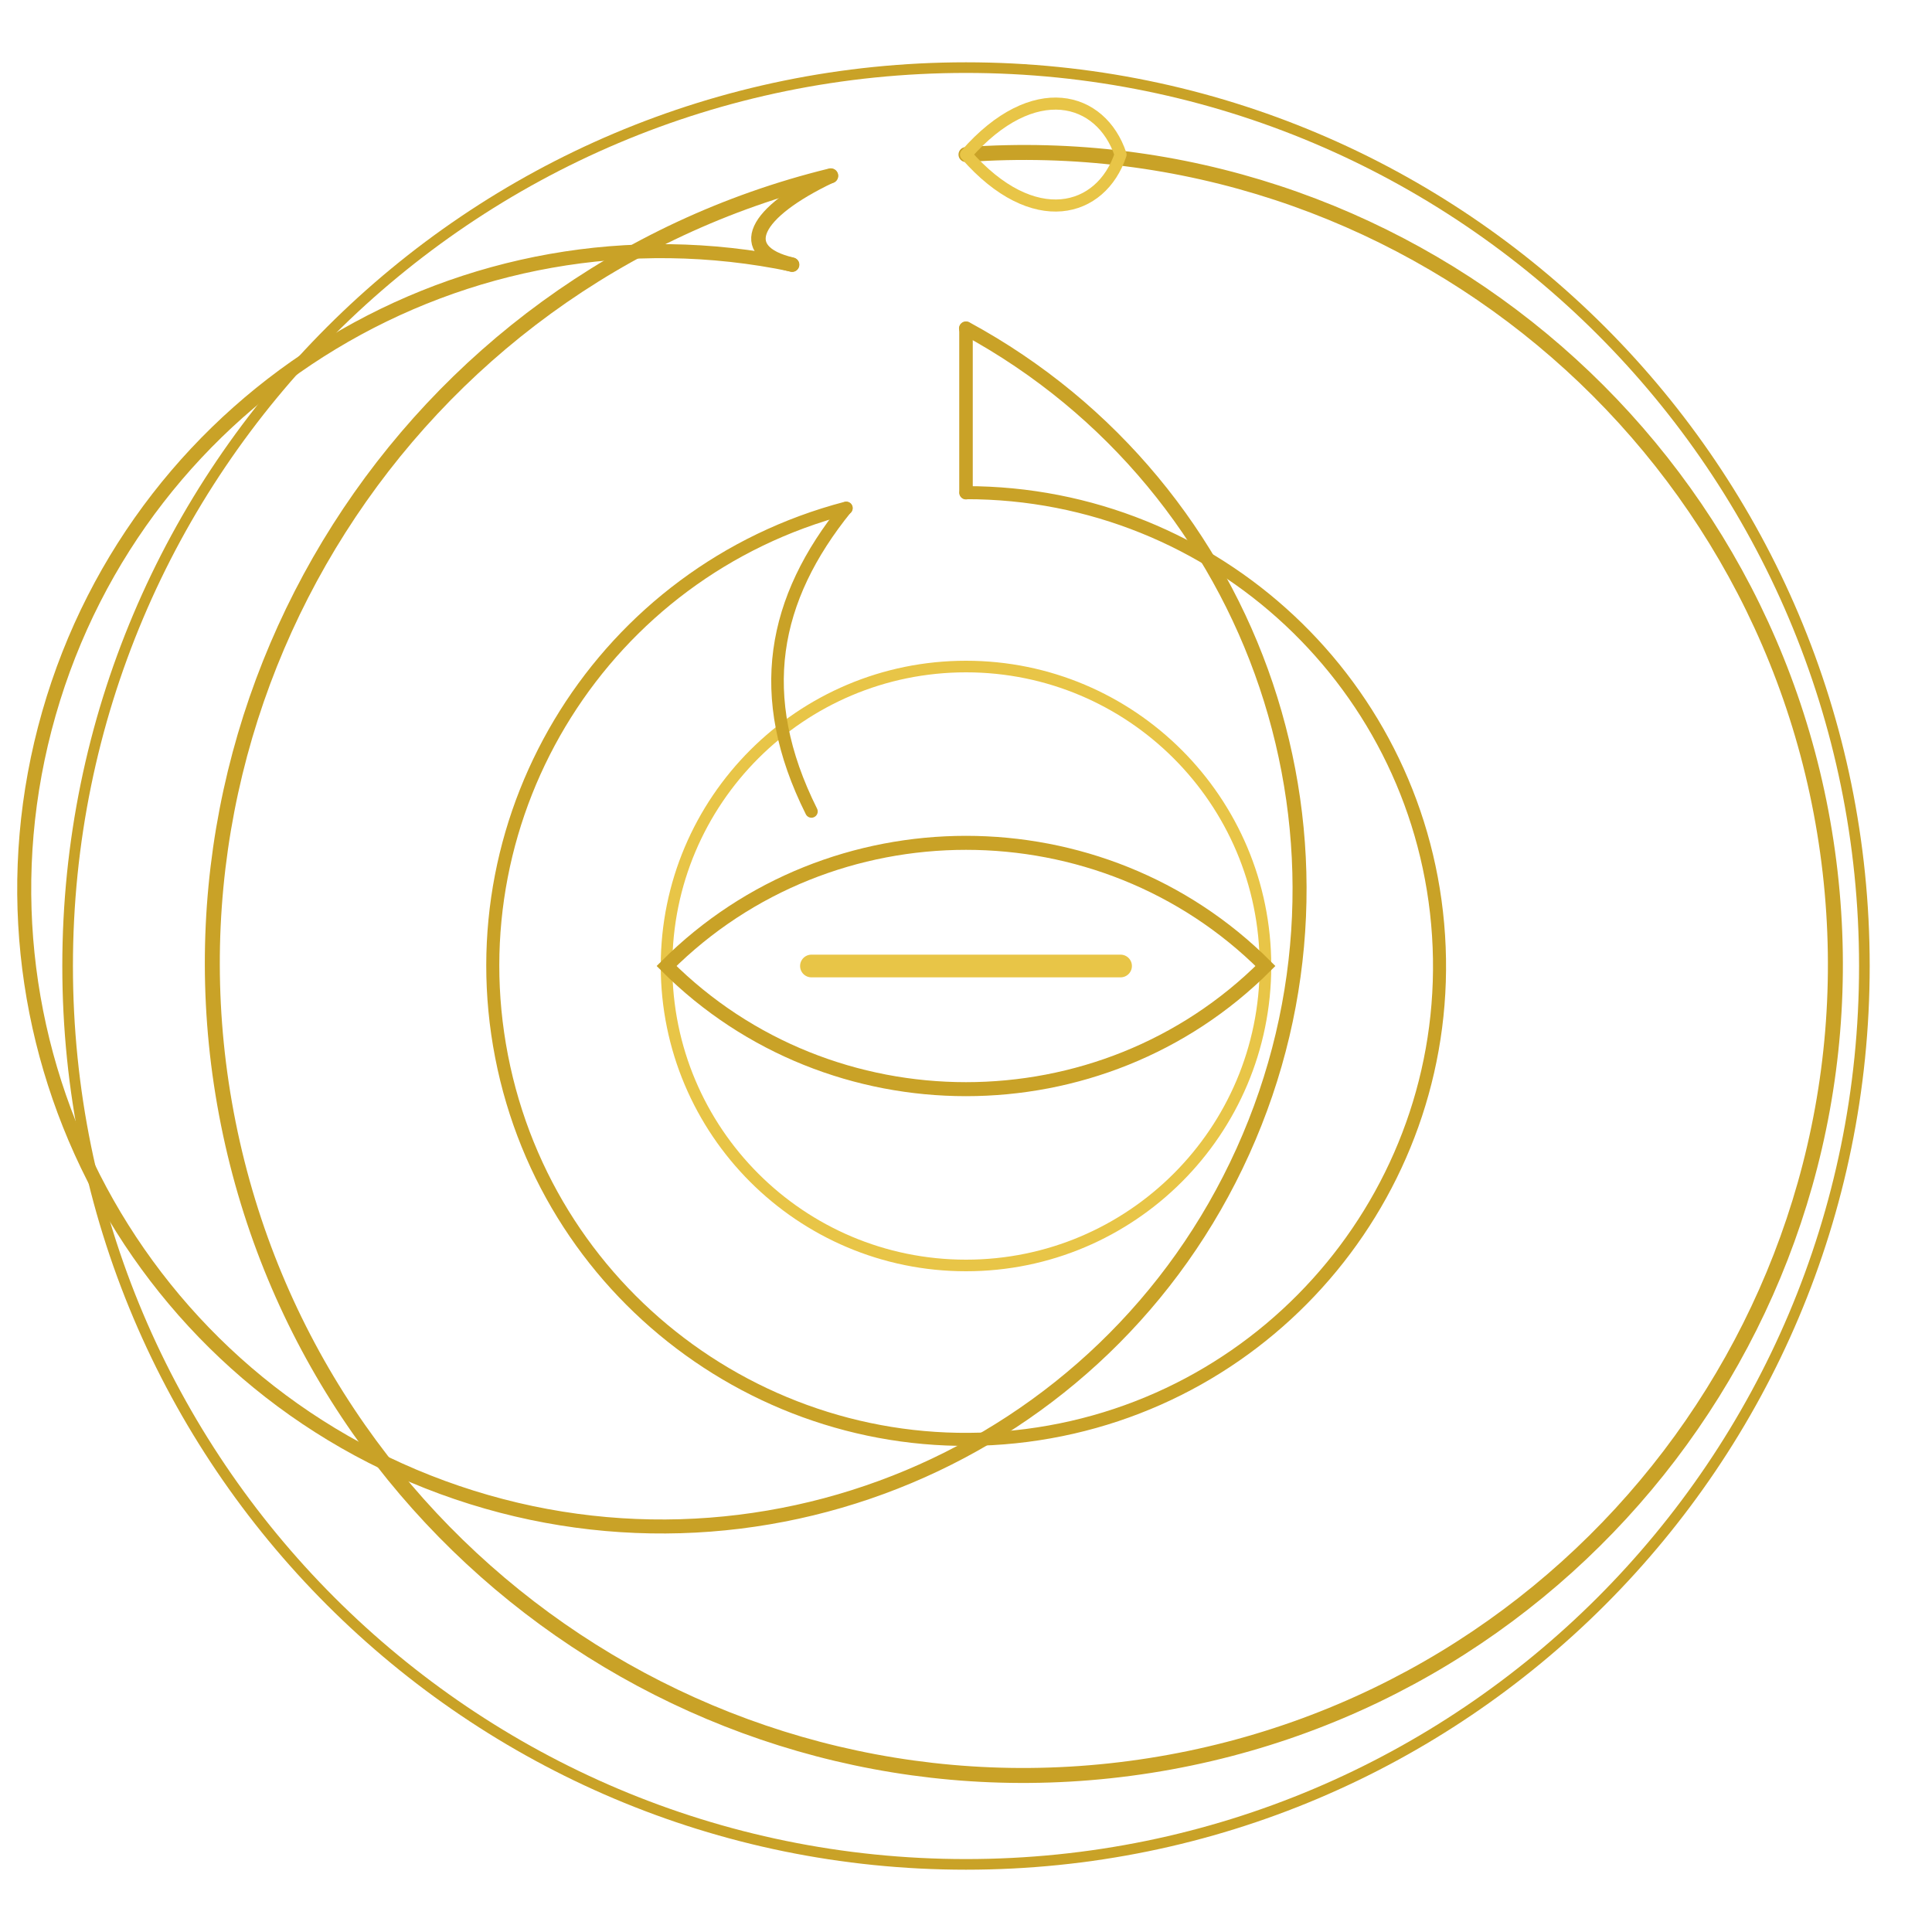
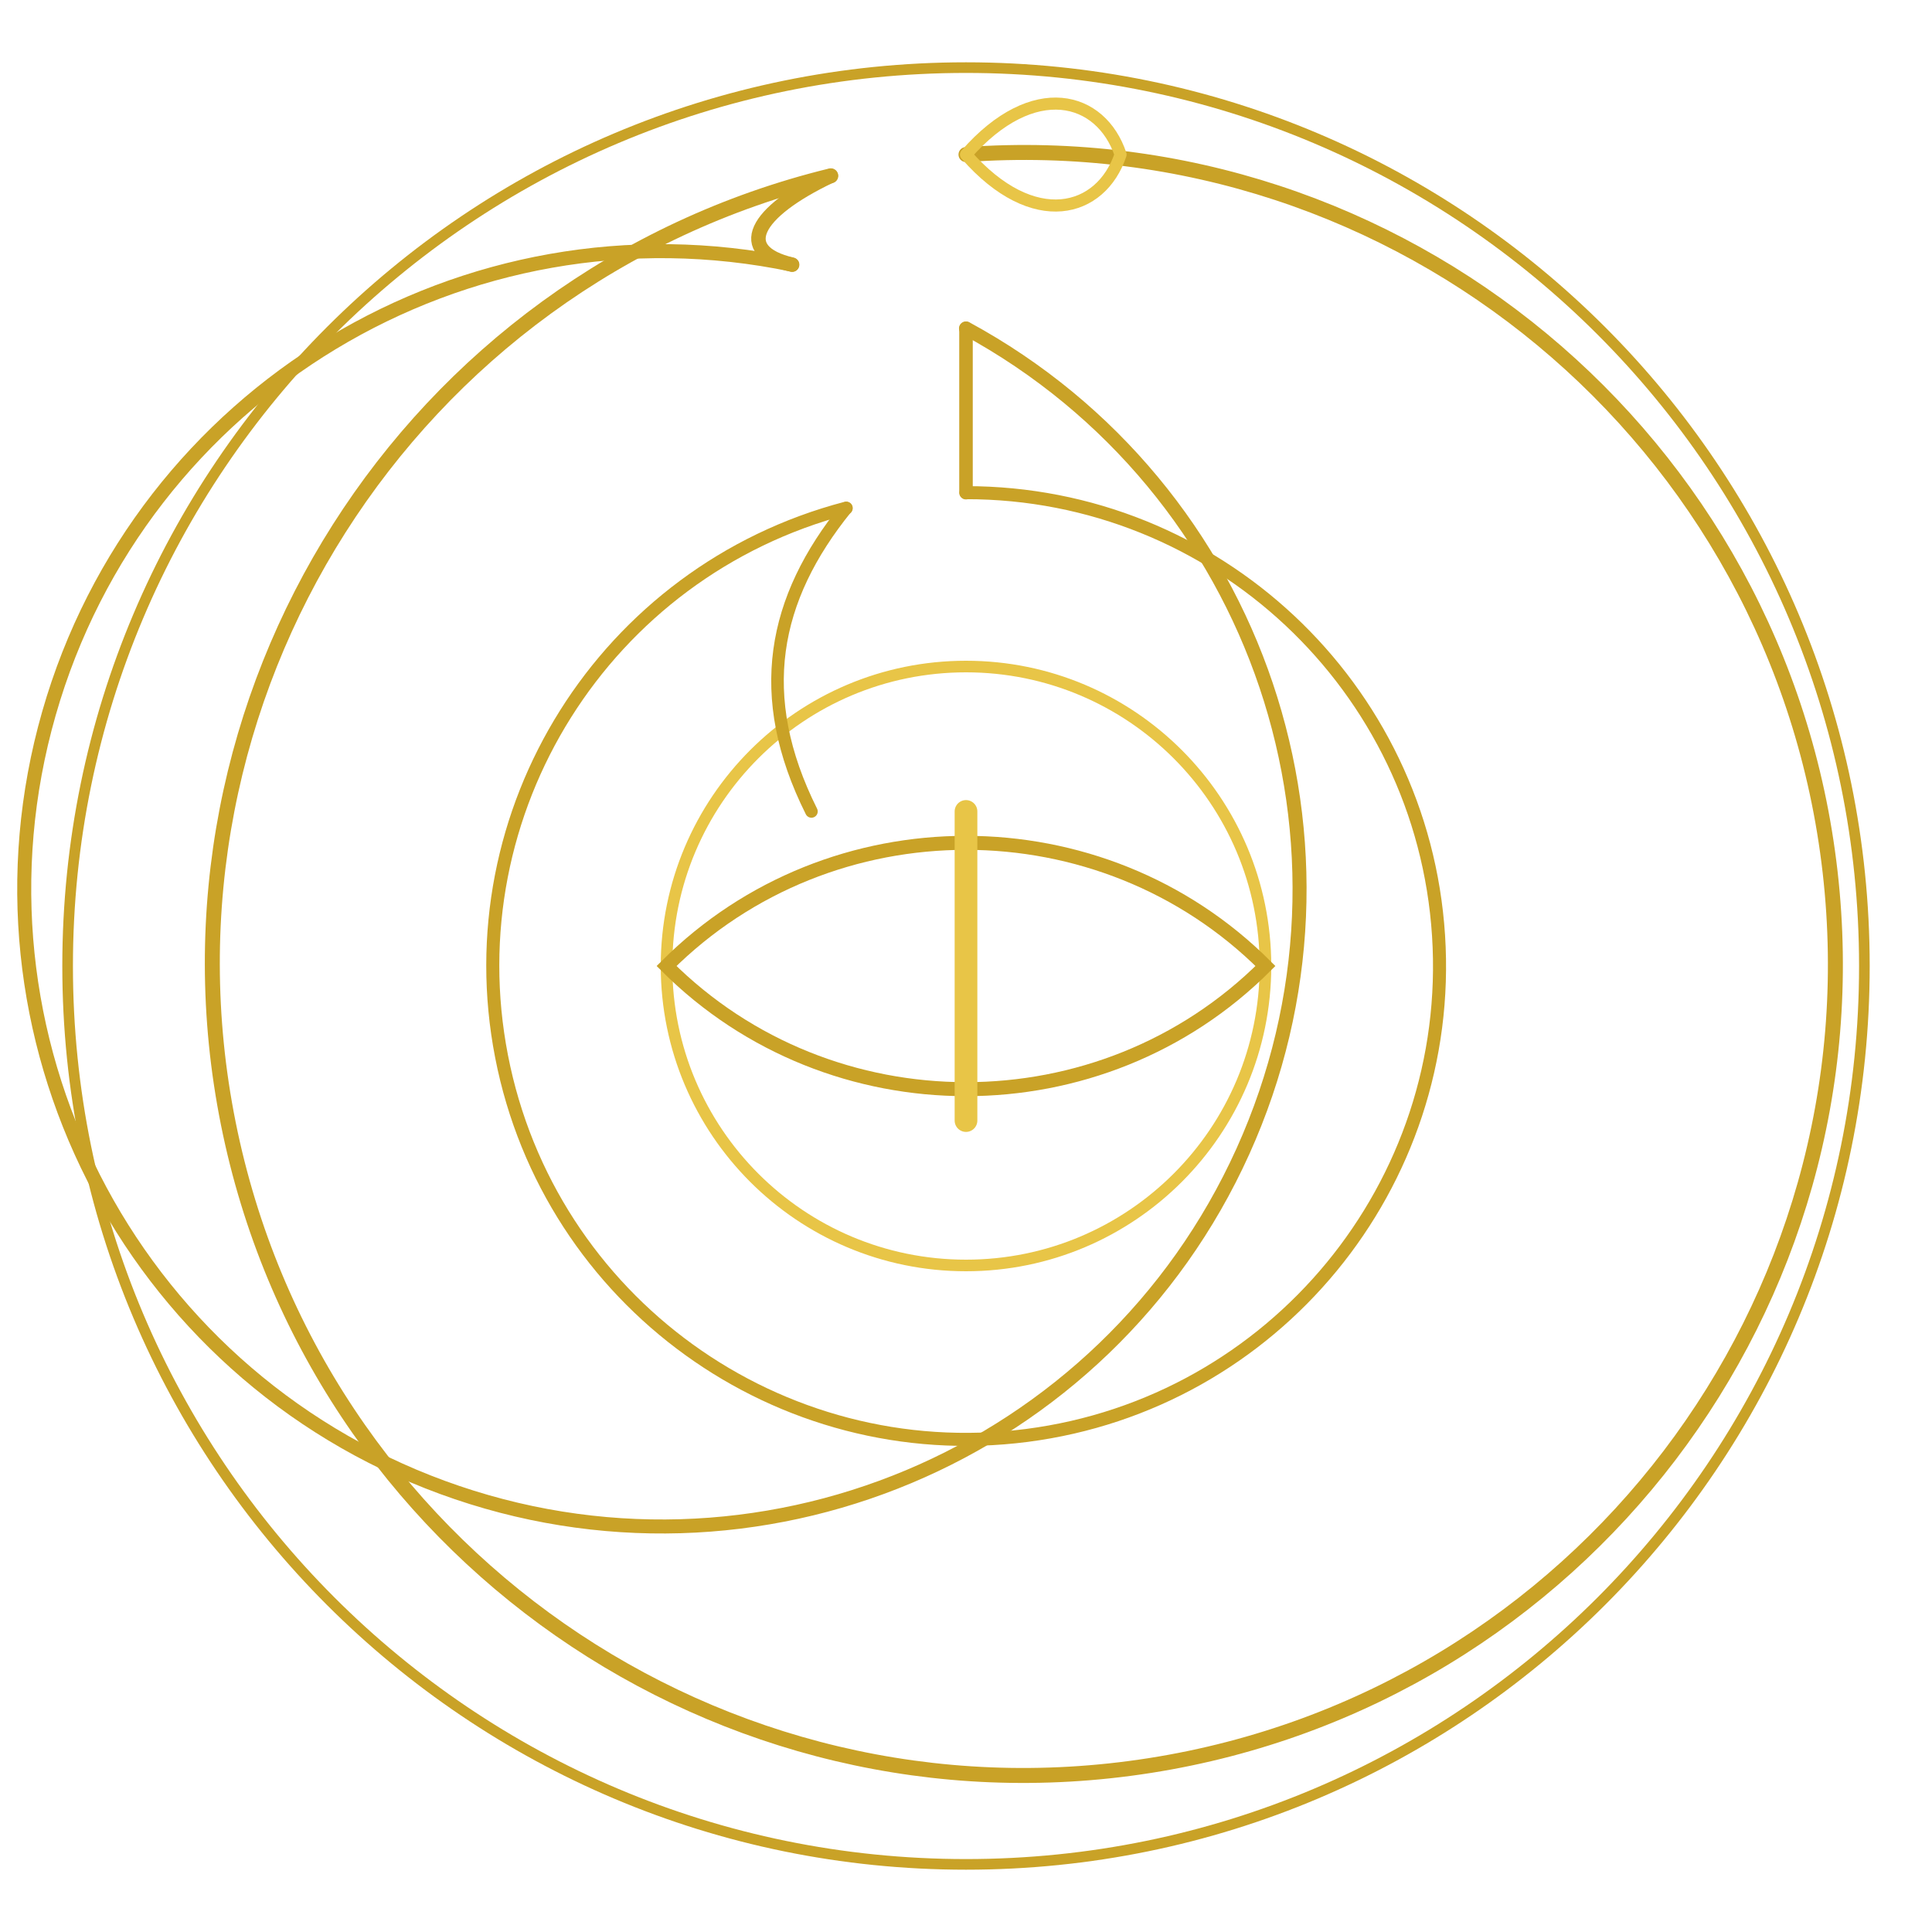
<svg xmlns="http://www.w3.org/2000/svg" viewBox="0 0 200 200" fill="none" role="img" aria-labelledby="eyeTitle eyeDesc">
  <circle cx="100" cy="100" r="93" stroke="#C9A227" stroke-width="1.1" />
  <circle cx="100" cy="100" r="31" stroke="#E8C547" stroke-width="1.2" />
  <path d="M100 16 A84 84 0 1 1 86 18.2" stroke="#C9A227" stroke-width="1.55" stroke-linecap="round" />
  <path d="M82 27.4 A66 66 0 1 0 100 34" stroke="#C9A227" stroke-width="1.45" stroke-linecap="round" />
  <path d="M100 51 A49 49 0 1 1 87.6 52.6" stroke="#C9A227" stroke-width="1.35" stroke-linecap="round" />
  <path d="M86 18.2 C78 22 76 26 82 27.4" stroke="#C9A227" stroke-width="1.5" stroke-linecap="round" />
  <path d="M100 34 C100 42 100 46 100 51" stroke="#C9A227" stroke-width="1.4" stroke-linecap="round" />
  <path d="M87.6 52.6 C80 62 78 72 84 84" stroke="#C9A227" stroke-width="1.3" stroke-linecap="round" />
  <path d="M100 16 C107 8 114 10 116 16 C114 22 107 24 100 16 Z" stroke="#E8C547" stroke-width="1.25" stroke-linejoin="round" />
  <path d="M69 100 C86 83 114 83 131 100 C114 117 86 117 69 100 Z" stroke="#C9A227" stroke-width="1.45" />
-   <path d="M84 100 H116" stroke="#E8C547" stroke-width="2.35" stroke-linecap="round" />
+   <path d="M100 84 V116" stroke="#E8C547" stroke-width="2.35" stroke-linecap="round" />
</svg>
